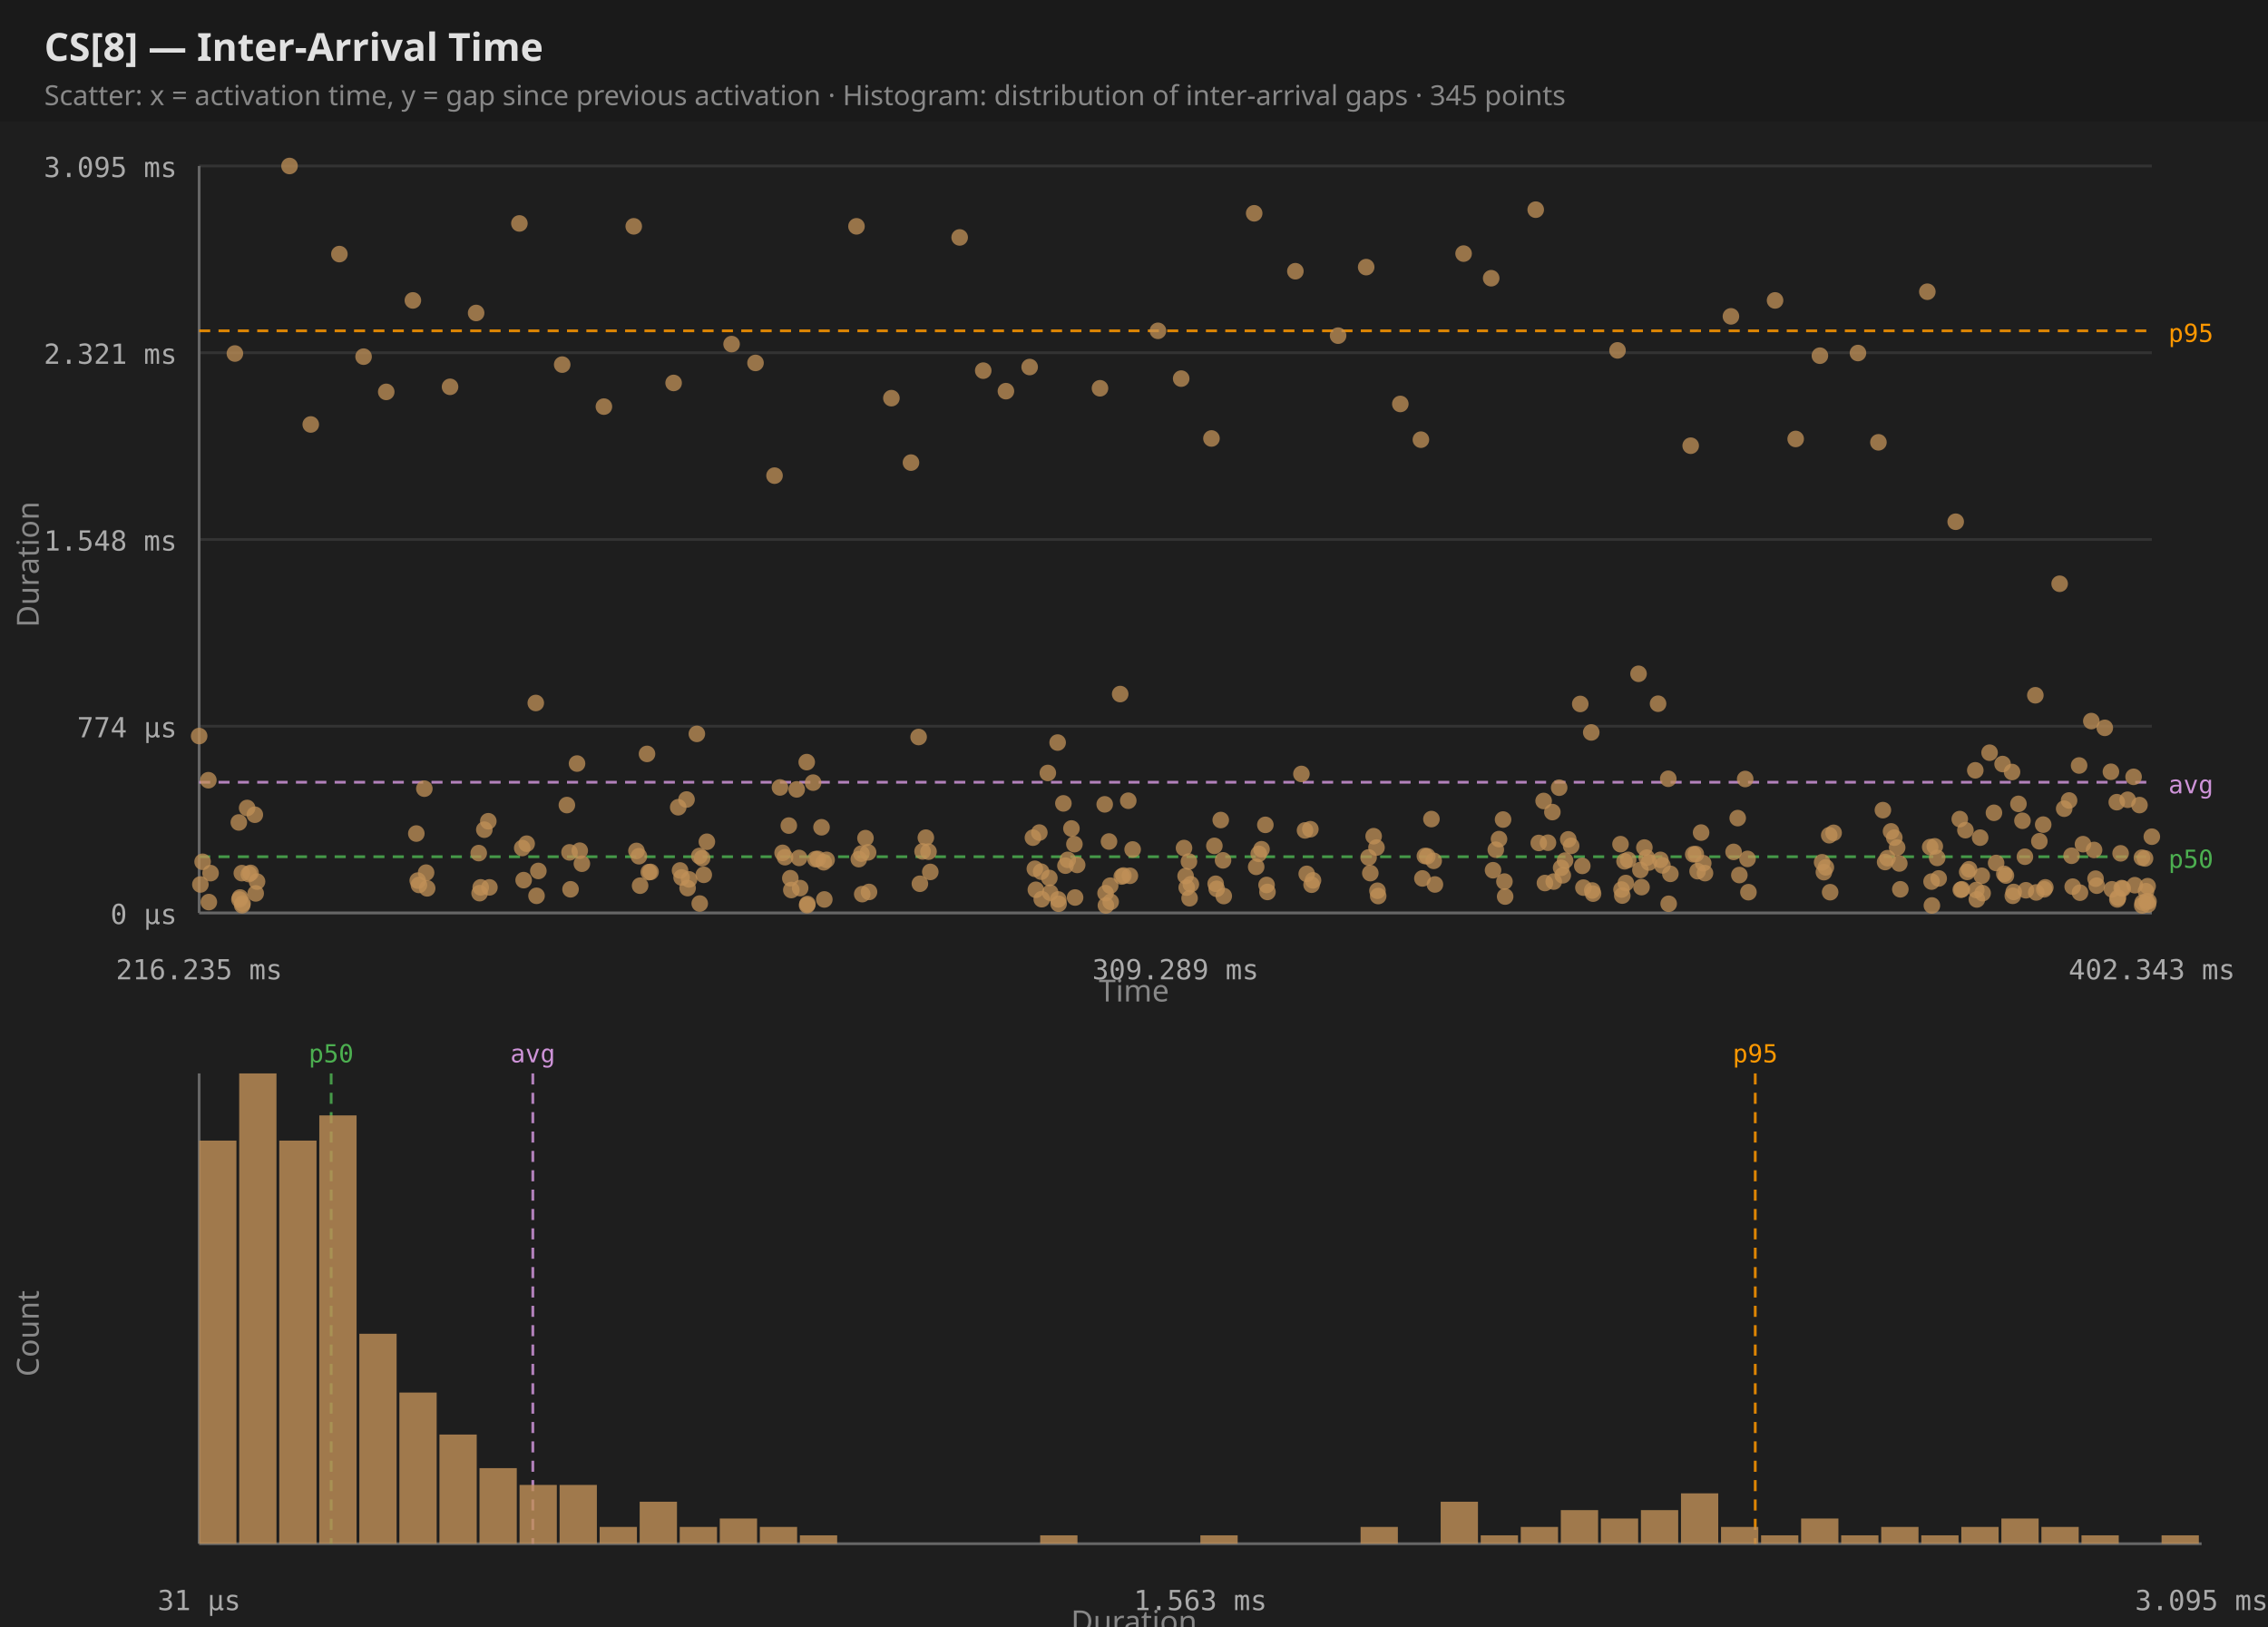
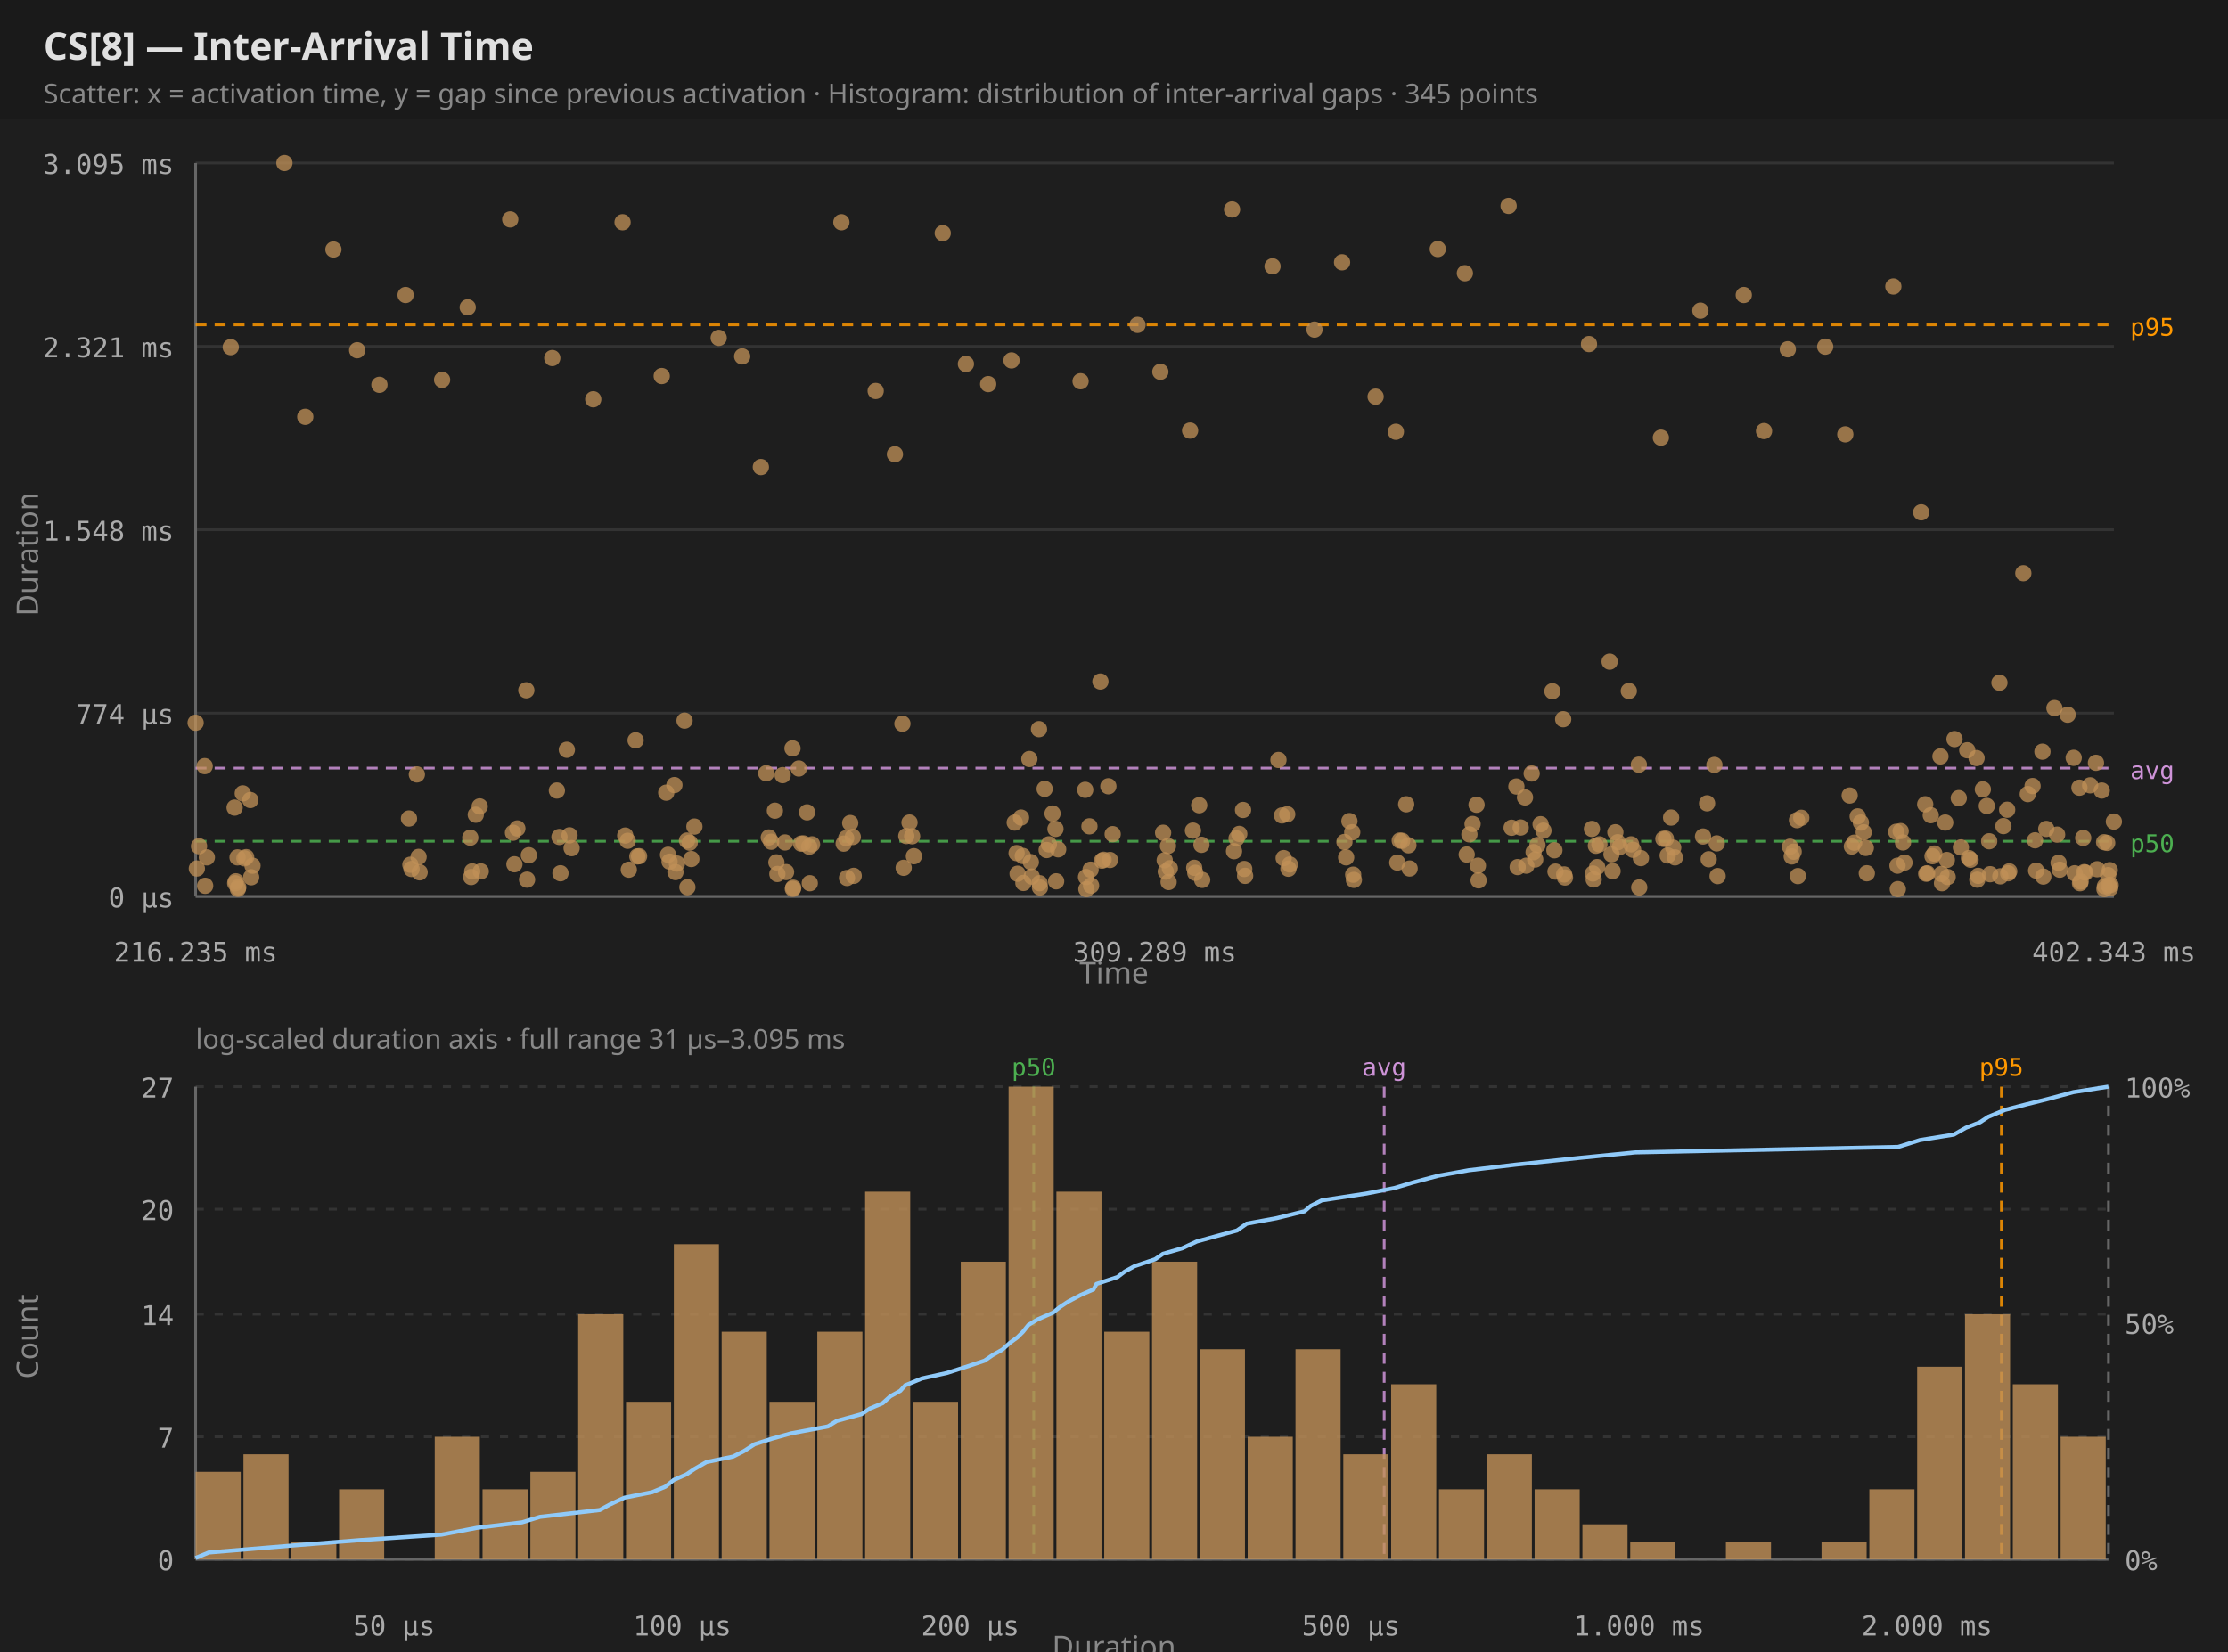
- <svg xmlns="http://www.w3.org/2000/svg" viewBox="0 0 820 588" width="820" height="588">
+ <svg xmlns="http://www.w3.org/2000/svg" viewBox="0 0 820 608" width="820" height="608">
  <rect width="100%" height="100%" fill="#1a1a1a" />
  <text x="16" y="22" fill="#e0e0e0" font-size="14" font-weight="600" font-family="sans-serif">CS[8] — Inter-Arrival Time</text>
  <text x="16" y="38" fill="#888" font-size="10" font-family="sans-serif">Scatter: x = activation time, y = gap since previous activation · Histogram: distribution of inter-arrival gaps · 345 points</text>
  <g transform="translate(0,44)">
    <rect width="100%" height="100%" fill="#1e1e1e" />
    <line x1="72" y1="16" x2="778" y2="16" stroke="#333" stroke-width="1" />
    <line x1="72" y1="83.5" x2="778" y2="83.5" stroke="#333" stroke-width="1" />
    <line x1="72" y1="151" x2="778" y2="151" stroke="#333" stroke-width="1" />
    <line x1="72" y1="218.5" x2="778" y2="218.5" stroke="#333" stroke-width="1" />
    <line x1="72" y1="286" x2="778" y2="286" stroke="#333" stroke-width="1" />
    <line x1="72" y1="16" x2="72" y2="286" stroke="#666" stroke-width="1" />
    <line x1="72" y1="286" x2="778" y2="286" stroke="#666" stroke-width="1" />
    <text x="64" y="20" text-anchor="end" fill="#aaa" font-size="10" font-family="monospace">3.095 ms</text>
    <text x="64" y="87.5" text-anchor="end" fill="#aaa" font-size="10" font-family="monospace">2.321 ms</text>
    <text x="64" y="155" text-anchor="end" fill="#aaa" font-size="10" font-family="monospace">1.548 ms</text>
    <text x="64" y="222.5" text-anchor="end" fill="#aaa" font-size="10" font-family="monospace">774 µs</text>
    <text x="64" y="290" text-anchor="end" fill="#aaa" font-size="10" font-family="monospace">0 µs</text>
    <text x="72" y="310" text-anchor="middle" fill="#aaa" font-size="10" font-family="monospace">216.235 ms</text>
    <text x="425" y="310" text-anchor="middle" fill="#aaa" font-size="10" font-family="monospace">309.289 ms</text>
    <text x="778" y="310" text-anchor="middle" fill="#aaa" font-size="10" font-family="monospace">402.343 ms</text>
    <text x="410" y="318" text-anchor="middle" fill="#888" font-size="11" font-family="sans-serif">Time</text>
    <text transform="rotate(-90 14 160)" x="14" y="160" text-anchor="middle" fill="#888" font-size="11" font-family="sans-serif">Duration</text>
    <line x1="72" y1="238.755" x2="778" y2="238.755" stroke="#CE93D8" stroke-width="1" stroke-dasharray="4 3" opacity="0.85" />
    <text x="784" y="242.755" fill="#CE93D8" font-size="9" font-family="monospace">avg</text>
    <line x1="72" y1="265.674" x2="778" y2="265.674" stroke="#4CAF50" stroke-width="1" stroke-dasharray="4 3" opacity="0.85" />
    <text x="784" y="269.674" fill="#4CAF50" font-size="9" font-family="monospace">p50</text>
    <line x1="72" y1="75.583" x2="778" y2="75.583" stroke="#FF9800" stroke-width="1" stroke-dasharray="4 3" opacity="0.85" />
    <text x="784" y="79.583" fill="#FF9800" font-size="9" font-family="monospace">p95</text>
    <circle cx="72" cy="222.055" r="3" fill="#C09057" opacity="0.75" />
    <circle cx="72.448" cy="275.706" r="3" fill="#C09057" opacity="0.75" />
    <circle cx="73.252" cy="267.506" r="3" fill="#C09057" opacity="0.75" />
    <circle cx="75.338" cy="238.019" r="3" fill="#C09057" opacity="0.75" />
    <circle cx="75.509" cy="282.074" r="3" fill="#C09057" opacity="0.75" />
    <circle cx="76.135" cy="271.606" r="3" fill="#C09057" opacity="0.75" />
    <circle cx="84.928" cy="83.784" r="3" fill="#C09057" opacity="0.75" />
    <circle cx="86.351" cy="253.286" r="3" fill="#C09057" opacity="0.75" />
    <circle cx="86.563" cy="281.115" r="3" fill="#C09057" opacity="0.75" />
    <circle cx="86.806" cy="280.417" r="3" fill="#C09057" opacity="0.75" />
    <circle cx="87.432" cy="271.606" r="3" fill="#C09057" opacity="0.75" />
    <circle cx="87.553" cy="283.208" r="3" fill="#C09057" opacity="0.75" />
    <circle cx="87.701" cy="282.598" r="3" fill="#C09057" opacity="0.75" />
    <circle cx="89.351" cy="248.052" r="3" fill="#C09057" opacity="0.75" />
    <circle cx="89.962" cy="271.955" r="3" fill="#C09057" opacity="0.75" />
    <circle cx="90.592" cy="271.519" r="3" fill="#C09057" opacity="0.75" />
    <circle cx="92.136" cy="250.494" r="3" fill="#C09057" opacity="0.75" />
    <circle cx="92.443" cy="278.934" r="3" fill="#C09057" opacity="0.75" />
    <circle cx="92.936" cy="274.659" r="3" fill="#C09057" opacity="0.75" />
    <circle cx="104.677" cy="16" r="3" fill="#C09057" opacity="0.75" />
    <circle cx="112.355" cy="109.431" r="3" fill="#C09057" opacity="0.75" />
    <circle cx="122.711" cy="47.842" r="3" fill="#C09057" opacity="0.75" />
    <circle cx="131.455" cy="84.918" r="3" fill="#C09057" opacity="0.75" />
    <circle cx="139.646" cy="97.654" r="3" fill="#C09057" opacity="0.75" />
    <circle cx="149.274" cy="64.591" r="3" fill="#C09057" opacity="0.75" />
    <circle cx="150.522" cy="257.299" r="3" fill="#C09057" opacity="0.75" />
    <circle cx="151.03" cy="274.31" r="3" fill="#C09057" opacity="0.75" />
    <circle cx="151.47" cy="275.88" r="3" fill="#C09057" opacity="0.75" />
    <circle cx="153.424" cy="241.073" r="3" fill="#C09057" opacity="0.75" />
    <circle cx="154.057" cy="271.431" r="3" fill="#C09057" opacity="0.75" />
    <circle cx="154.444" cy="277.102" r="3" fill="#C09057" opacity="0.75" />
    <circle cx="162.714" cy="95.822" r="3" fill="#C09057" opacity="0.75" />
    <circle cx="172.145" cy="69.128" r="3" fill="#C09057" opacity="0.75" />
    <circle cx="173.085" cy="264.365" r="3" fill="#C09057" opacity="0.75" />
    <circle cx="173.396" cy="278.847" r="3" fill="#C09057" opacity="0.75" />
    <circle cx="173.798" cy="276.753" r="3" fill="#C09057" opacity="0.75" />
    <circle cx="175.107" cy="255.903" r="3" fill="#C09057" opacity="0.75" />
    <circle cx="176.549" cy="252.85" r="3" fill="#C09057" opacity="0.75" />
    <circle cx="176.951" cy="276.753" r="3" fill="#C09057" opacity="0.75" />
    <circle cx="187.789" cy="36.763" r="3" fill="#C09057" opacity="0.75" />
    <circle cx="188.809" cy="262.533" r="3" fill="#C09057" opacity="0.75" />
    <circle cx="189.325" cy="274.136" r="3" fill="#C09057" opacity="0.75" />
    <circle cx="190.414" cy="260.963" r="3" fill="#C09057" opacity="0.75" />
    <circle cx="193.714" cy="210.103" r="3" fill="#C09057" opacity="0.75" />
    <circle cx="193.984" cy="279.806" r="3" fill="#C09057" opacity="0.75" />
    <circle cx="194.644" cy="270.821" r="3" fill="#C09057" opacity="0.75" />
    <circle cx="203.263" cy="87.796" r="3" fill="#C09057" opacity="0.75" />
    <circle cx="204.958" cy="247.005" r="3" fill="#C09057" opacity="0.75" />
    <circle cx="205.91" cy="264.103" r="3" fill="#C09057" opacity="0.75" />
    <circle cx="206.282" cy="277.451" r="3" fill="#C09057" opacity="0.75" />
    <circle cx="208.63" cy="232" r="3" fill="#C09057" opacity="0.75" />
    <circle cx="209.609" cy="263.493" r="3" fill="#C09057" opacity="0.75" />
    <circle cx="210.383" cy="268.204" r="3" fill="#C09057" opacity="0.75" />
    <circle cx="218.342" cy="102.976" r="3" fill="#C09057" opacity="0.75" />
    <circle cx="229.134" cy="37.809" r="3" fill="#C09057" opacity="0.75" />
    <circle cx="230.109" cy="263.58" r="3" fill="#C09057" opacity="0.75" />
    <circle cx="231.001" cy="265.499" r="3" fill="#C09057" opacity="0.75" />
    <circle cx="231.429" cy="276.142" r="3" fill="#C09057" opacity="0.75" />
    <circle cx="233.929" cy="228.511" r="3" fill="#C09057" opacity="0.75" />
    <circle cx="234.57" cy="271.257" r="3" fill="#C09057" opacity="0.75" />
    <circle cx="235.215" cy="271.17" r="3" fill="#C09057" opacity="0.75" />
    <circle cx="243.546" cy="94.426" r="3" fill="#C09057" opacity="0.75" />
    <circle cx="245.207" cy="247.79" r="3" fill="#C09057" opacity="0.75" />
    <circle cx="245.875" cy="270.646" r="3" fill="#C09057" opacity="0.75" />
    <circle cx="246.433" cy="273.176" r="3" fill="#C09057" opacity="0.75" />
    <circle cx="248.215" cy="244.998" r="3" fill="#C09057" opacity="0.75" />
    <circle cx="248.606" cy="277.015" r="3" fill="#C09057" opacity="0.75" />
    <circle cx="249.134" cy="273.874" r="3" fill="#C09057" opacity="0.75" />
    <circle cx="251.948" cy="221.27" r="3" fill="#C09057" opacity="0.75" />
    <circle cx="252.844" cy="265.412" r="3" fill="#C09057" opacity="0.75" />
    <circle cx="252.991" cy="282.598" r="3" fill="#C09057" opacity="0.75" />
    <circle cx="253.853" cy="266.197" r="3" fill="#C09057" opacity="0.75" />
    <circle cx="254.452" cy="272.216" r="3" fill="#C09057" opacity="0.75" />
    <circle cx="255.571" cy="260.265" r="3" fill="#C09057" opacity="0.75" />
    <circle cx="264.512" cy="80.381" r="3" fill="#C09057" opacity="0.75" />
    <circle cx="273.158" cy="87.186" r="3" fill="#C09057" opacity="0.75" />
    <circle cx="280.032" cy="127.926" r="3" fill="#C09057" opacity="0.75" />
    <circle cx="282.004" cy="240.637" r="3" fill="#C09057" opacity="0.75" />
    <circle cx="282.949" cy="264.278" r="3" fill="#C09057" opacity="0.75" />
    <circle cx="283.825" cy="265.848" r="3" fill="#C09057" opacity="0.75" />
    <circle cx="285.198" cy="254.42" r="3" fill="#C09057" opacity="0.75" />
    <circle cx="285.745" cy="273.438" r="3" fill="#C09057" opacity="0.75" />
    <circle cx="286.105" cy="277.712" r="3" fill="#C09057" opacity="0.75" />
    <circle cx="288.047" cy="241.334" r="3" fill="#C09057" opacity="0.75" />
    <circle cx="288.912" cy="266.11" r="3" fill="#C09057" opacity="0.75" />
    <circle cx="289.303" cy="277.015" r="3" fill="#C09057" opacity="0.75" />
    <circle cx="291.674" cy="231.477" r="3" fill="#C09057" opacity="0.75" />
    <circle cx="291.795" cy="283.208" r="3" fill="#C09057" opacity="0.75" />
    <circle cx="291.936" cy="282.772" r="3" fill="#C09057" opacity="0.75" />
    <circle cx="293.984" cy="238.892" r="3" fill="#C09057" opacity="0.75" />
    <circle cx="294.83" cy="266.546" r="3" fill="#C09057" opacity="0.75" />
    <circle cx="295.68" cy="266.459" r="3" fill="#C09057" opacity="0.75" />
    <circle cx="297.026" cy="255.031" r="3" fill="#C09057" opacity="0.75" />
    <circle cx="297.823" cy="267.68" r="3" fill="#C09057" opacity="0.75" />
    <circle cx="298.035" cy="281.115" r="3" fill="#C09057" opacity="0.75" />
    <circle cx="298.87" cy="266.808" r="3" fill="#C09057" opacity="0.75" />
    <circle cx="309.663" cy="37.809" r="3" fill="#C09057" opacity="0.75" />
    <circle cx="310.508" cy="266.546" r="3" fill="#C09057" opacity="0.75" />
    <circle cx="311.442" cy="264.54" r="3" fill="#C09057" opacity="0.75" />
    <circle cx="311.738" cy="279.195" r="3" fill="#C09057" opacity="0.75" />
    <circle cx="312.914" cy="258.956" r="3" fill="#C09057" opacity="0.75" />
    <circle cx="313.866" cy="264.103" r="3" fill="#C09057" opacity="0.75" />
    <circle cx="314.196" cy="278.41" r="3" fill="#C09057" opacity="0.75" />
    <circle cx="322.287" cy="99.922" r="3" fill="#C09057" opacity="0.75" />
    <circle cx="329.366" cy="123.215" r="3" fill="#C09057" opacity="0.75" />
    <circle cx="332.131" cy="222.404" r="3" fill="#C09057" opacity="0.75" />
    <circle cx="332.59" cy="275.444" r="3" fill="#C09057" opacity="0.75" />
    <circle cx="333.558" cy="263.754" r="3" fill="#C09057" opacity="0.75" />
    <circle cx="334.741" cy="258.782" r="3" fill="#C09057" opacity="0.75" />
    <circle cx="335.705" cy="263.842" r="3" fill="#C09057" opacity="0.75" />
    <circle cx="336.35" cy="271.17" r="3" fill="#C09057" opacity="0.75" />
    <circle cx="346.968" cy="41.822" r="3" fill="#C09057" opacity="0.75" />
    <circle cx="355.492" cy="89.977" r="3" fill="#C09057" opacity="0.75" />
    <circle cx="363.693" cy="97.393" r="3" fill="#C09057" opacity="0.75" />
    <circle cx="372.274" cy="88.669" r="3" fill="#C09057" opacity="0.75" />
    <circle cx="373.458" cy="258.782" r="3" fill="#C09057" opacity="0.75" />
    <circle cx="374.152" cy="270.036" r="3" fill="#C09057" opacity="0.75" />
    <circle cx="374.516" cy="277.625" r="3" fill="#C09057" opacity="0.75" />
    <circle cx="375.779" cy="256.95" r="3" fill="#C09057" opacity="0.75" />
    <circle cx="376.428" cy="271.082" r="3" fill="#C09057" opacity="0.75" />
    <circle cx="376.644" cy="281.027" r="3" fill="#C09057" opacity="0.75" />
    <circle cx="378.845" cy="235.402" r="3" fill="#C09057" opacity="0.75" />
    <circle cx="379.395" cy="273.351" r="3" fill="#C09057" opacity="0.75" />
    <circle cx="379.713" cy="278.672" r="3" fill="#C09057" opacity="0.75" />
    <circle cx="382.391" cy="224.41" r="3" fill="#C09057" opacity="0.75" />
    <circle cx="382.604" cy="281.115" r="3" fill="#C09057" opacity="0.75" />
    <circle cx="382.748" cy="282.685" r="3" fill="#C09057" opacity="0.75" />
    <circle cx="384.47" cy="246.394" r="3" fill="#C09057" opacity="0.75" />
    <circle cx="385.214" cy="268.901" r="3" fill="#C09057" opacity="0.75" />
    <circle cx="386.048" cy="266.808" r="3" fill="#C09057" opacity="0.75" />
    <circle cx="387.376" cy="255.467" r="3" fill="#C09057" opacity="0.75" />
    <circle cx="388.457" cy="261.137" r="3" fill="#C09057" opacity="0.75" />
    <circle cx="388.7" cy="280.417" r="3" fill="#C09057" opacity="0.75" />
    <circle cx="389.455" cy="268.64" r="3" fill="#C09057" opacity="0.75" />
    <circle cx="397.702" cy="96.346" r="3" fill="#C09057" opacity="0.75" />
    <circle cx="399.409" cy="246.743" r="3" fill="#C09057" opacity="0.75" />
    <circle cx="399.72" cy="278.847" r="3" fill="#C09057" opacity="0.75" />
    <circle cx="399.838" cy="283.296" r="3" fill="#C09057" opacity="0.75" />
    <circle cx="400.961" cy="260.178" r="3" fill="#C09057" opacity="0.75" />
    <circle cx="401.389" cy="276.142" r="3" fill="#C09057" opacity="0.75" />
    <circle cx="401.564" cy="281.987" r="3" fill="#C09057" opacity="0.75" />
    <circle cx="405.004" cy="206.876" r="3" fill="#C09057" opacity="0.75" />
    <circle cx="405.577" cy="272.827" r="3" fill="#C09057" opacity="0.75" />
    <circle cx="406.165" cy="272.478" r="3" fill="#C09057" opacity="0.75" />
    <circle cx="407.929" cy="245.435" r="3" fill="#C09057" opacity="0.75" />
    <circle cx="408.513" cy="272.565" r="3" fill="#C09057" opacity="0.75" />
    <circle cx="409.511" cy="263.057" r="3" fill="#C09057" opacity="0.75" />
    <circle cx="418.661" cy="75.583" r="3" fill="#C09057" opacity="0.75" />
    <circle cx="427.06" cy="92.856" r="3" fill="#C09057" opacity="0.75" />
    <circle cx="428.08" cy="262.533" r="3" fill="#C09057" opacity="0.75" />
    <circle cx="428.661" cy="272.653" r="3" fill="#C09057" opacity="0.75" />
    <circle cx="429.059" cy="276.84" r="3" fill="#C09057" opacity="0.75" />
    <circle cx="429.867" cy="267.418" r="3" fill="#C09057" opacity="0.75" />
    <circle cx="430.098" cy="280.679" r="3" fill="#C09057" opacity="0.75" />
    <circle cx="430.55" cy="275.619" r="3" fill="#C09057" opacity="0.75" />
    <circle cx="438.008" cy="114.491" r="3" fill="#C09057" opacity="0.75" />
    <circle cx="439.062" cy="261.748" r="3" fill="#C09057" opacity="0.75" />
    <circle cx="439.522" cy="275.444" r="3" fill="#C09057" opacity="0.75" />
    <circle cx="439.901" cy="277.276" r="3" fill="#C09057" opacity="0.75" />
    <circle cx="441.361" cy="252.414" r="3" fill="#C09057" opacity="0.75" />
    <circle cx="442.188" cy="266.982" r="3" fill="#C09057" opacity="0.75" />
    <circle cx="442.454" cy="279.893" r="3" fill="#C09057" opacity="0.75" />
    <circle cx="453.451" cy="33.099" r="3" fill="#C09057" opacity="0.75" />
    <circle cx="454.176" cy="269.338" r="3" fill="#C09057" opacity="0.75" />
    <circle cx="455.105" cy="264.627" r="3" fill="#C09057" opacity="0.75" />
    <circle cx="456.107" cy="262.969" r="3" fill="#C09057" opacity="0.75" />
    <circle cx="457.491" cy="254.158" r="3" fill="#C09057" opacity="0.75" />
    <circle cx="457.931" cy="275.88" r="3" fill="#C09057" opacity="0.75" />
    <circle cx="458.261" cy="278.41" r="3" fill="#C09057" opacity="0.75" />
    <circle cx="468.348" cy="54.036" r="3" fill="#C09057" opacity="0.75" />
    <circle cx="470.533" cy="235.751" r="3" fill="#C09057" opacity="0.75" />
    <circle cx="471.831" cy="256.165" r="3" fill="#C09057" opacity="0.75" />
    <circle cx="472.445" cy="271.868" r="3" fill="#C09057" opacity="0.75" />
    <circle cx="473.762" cy="255.729" r="3" fill="#C09057" opacity="0.75" />
    <circle cx="474.205" cy="275.793" r="3" fill="#C09057" opacity="0.75" />
    <circle cx="474.718" cy="274.223" r="3" fill="#C09057" opacity="0.75" />
    <circle cx="483.792" cy="77.328" r="3" fill="#C09057" opacity="0.75" />
    <circle cx="493.943" cy="52.553" r="3" fill="#C09057" opacity="0.75" />
    <circle cx="494.816" cy="265.935" r="3" fill="#C09057" opacity="0.75" />
    <circle cx="495.441" cy="271.606" r="3" fill="#C09057" opacity="0.75" />
    <circle cx="496.648" cy="258.258" r="3" fill="#C09057" opacity="0.75" />
    <circle cx="497.676" cy="262.359" r="3" fill="#C09057" opacity="0.75" />
    <circle cx="498.025" cy="277.974" r="3" fill="#C09057" opacity="0.75" />
    <circle cx="498.29" cy="279.893" r="3" fill="#C09057" opacity="0.75" />
    <circle cx="506.291" cy="102.016" r="3" fill="#C09057" opacity="0.75" />
    <circle cx="513.73" cy="114.927" r="3" fill="#C09057" opacity="0.75" />
    <circle cx="514.272" cy="273.525" r="3" fill="#C09057" opacity="0.75" />
    <circle cx="515.168" cy="265.412" r="3" fill="#C09057" opacity="0.75" />
    <circle cx="516.059" cy="265.499" r="3" fill="#C09057" opacity="0.75" />
    <circle cx="517.535" cy="252.065" r="3" fill="#C09057" opacity="0.75" />
    <circle cx="518.354" cy="267.157" r="3" fill="#C09057" opacity="0.75" />
    <circle cx="518.802" cy="275.706" r="3" fill="#C09057" opacity="0.75" />
    <circle cx="529.166" cy="47.667" r="3" fill="#C09057" opacity="0.75" />
    <circle cx="539.143" cy="56.565" r="3" fill="#C09057" opacity="0.75" />
    <circle cx="539.814" cy="270.559" r="3" fill="#C09057" opacity="0.75" />
    <circle cx="540.808" cy="263.144" r="3" fill="#C09057" opacity="0.75" />
    <circle cx="541.969" cy="259.305" r="3" fill="#C09057" opacity="0.75" />
    <circle cx="543.437" cy="252.239" r="3" fill="#C09057" opacity="0.75" />
    <circle cx="543.93" cy="274.659" r="3" fill="#C09057" opacity="0.75" />
    <circle cx="544.188" cy="280.068" r="3" fill="#C09057" opacity="0.75" />
    <circle cx="555.242" cy="31.79" r="3" fill="#C09057" opacity="0.75" />
    <circle cx="556.342" cy="260.701" r="3" fill="#C09057" opacity="0.75" />
    <circle cx="558.102" cy="245.522" r="3" fill="#C09057" opacity="0.75" />
    <circle cx="558.573" cy="275.183" r="3" fill="#C09057" opacity="0.75" />
    <circle cx="559.677" cy="260.614" r="3" fill="#C09057" opacity="0.75" />
    <circle cx="561.262" cy="249.535" r="3" fill="#C09057" opacity="0.75" />
    <circle cx="561.756" cy="274.659" r="3" fill="#C09057" opacity="0.75" />
    <circle cx="563.724" cy="240.724" r="3" fill="#C09057" opacity="0.75" />
    <circle cx="564.434" cy="269.687" r="3" fill="#C09057" opacity="0.75" />
    <circle cx="565.026" cy="272.391" r="3" fill="#C09057" opacity="0.75" />
    <circle cx="565.849" cy="267.069" r="3" fill="#C09057" opacity="0.75" />
    <circle cx="567.006" cy="259.393" r="3" fill="#C09057" opacity="0.75" />
    <circle cx="568.06" cy="261.748" r="3" fill="#C09057" opacity="0.75" />
    <circle cx="571.345" cy="210.452" r="3" fill="#C09057" opacity="0.75" />
    <circle cx="572.085" cy="268.989" r="3" fill="#C09057" opacity="0.75" />
    <circle cx="572.484" cy="276.84" r="3" fill="#C09057" opacity="0.75" />
    <circle cx="575.321" cy="220.746" r="3" fill="#C09057" opacity="0.75" />
    <circle cx="575.674" cy="277.887" r="3" fill="#C09057" opacity="0.75" />
    <circle cx="575.977" cy="279.021" r="3" fill="#C09057" opacity="0.75" />
    <circle cx="584.82" cy="82.649" r="3" fill="#C09057" opacity="0.75" />
    <circle cx="585.901" cy="261.137" r="3" fill="#C09057" opacity="0.75" />
    <circle cx="586.269" cy="277.538" r="3" fill="#C09057" opacity="0.75" />
    <circle cx="586.542" cy="279.719" r="3" fill="#C09057" opacity="0.75" />
    <circle cx="587.354" cy="267.331" r="3" fill="#C09057" opacity="0.75" />
    <circle cx="587.824" cy="275.183" r="3" fill="#C09057" opacity="0.75" />
    <circle cx="588.659" cy="266.808" r="3" fill="#C09057" opacity="0.75" />
    <circle cx="592.418" cy="199.548" r="3" fill="#C09057" opacity="0.75" />
    <circle cx="593.094" cy="270.472" r="3" fill="#C09057" opacity="0.75" />
    <circle cx="593.5" cy="276.666" r="3" fill="#C09057" opacity="0.75" />
    <circle cx="594.528" cy="262.359" r="3" fill="#C09057" opacity="0.75" />
    <circle cx="595.396" cy="266.023" r="3" fill="#C09057" opacity="0.75" />
    <circle cx="596.189" cy="267.767" r="3" fill="#C09057" opacity="0.75" />
    <circle cx="599.478" cy="210.365" r="3" fill="#C09057" opacity="0.75" />
    <circle cx="600.313" cy="266.808" r="3" fill="#C09057" opacity="0.75" />
    <circle cx="601.06" cy="268.814" r="3" fill="#C09057" opacity="0.75" />
    <circle cx="603.169" cy="237.496" r="3" fill="#C09057" opacity="0.75" />
    <circle cx="603.313" cy="282.685" r="3" fill="#C09057" opacity="0.75" />
    <circle cx="603.928" cy="271.868" r="3" fill="#C09057" opacity="0.75" />
    <circle cx="611.272" cy="117.108" r="3" fill="#C09057" opacity="0.75" />
    <circle cx="612.194" cy="264.801" r="3" fill="#C09057" opacity="0.75" />
    <circle cx="613.119" cy="264.714" r="3" fill="#C09057" opacity="0.75" />
    <circle cx="613.776" cy="270.908" r="3" fill="#C09057" opacity="0.75" />
    <circle cx="615.039" cy="256.95" r="3" fill="#C09057" opacity="0.75" />
    <circle cx="615.82" cy="268.029" r="3" fill="#C09057" opacity="0.75" />
    <circle cx="616.446" cy="271.606" r="3" fill="#C09057" opacity="0.75" />
    <circle cx="625.824" cy="70.349" r="3" fill="#C09057" opacity="0.75" />
    <circle cx="626.784" cy="263.929" r="3" fill="#C09057" opacity="0.75" />
    <circle cx="628.274" cy="251.716" r="3" fill="#C09057" opacity="0.75" />
    <circle cx="628.87" cy="272.304" r="3" fill="#C09057" opacity="0.75" />
    <circle cx="630.975" cy="237.583" r="3" fill="#C09057" opacity="0.75" />
    <circle cx="631.825" cy="266.459" r="3" fill="#C09057" opacity="0.75" />
    <circle cx="632.151" cy="278.498" r="3" fill="#C09057" opacity="0.75" />
    <circle cx="641.779" cy="64.591" r="3" fill="#C09057" opacity="0.75" />
    <circle cx="649.23" cy="114.666" r="3" fill="#C09057" opacity="0.75" />
    <circle cx="657.989" cy="84.569" r="3" fill="#C09057" opacity="0.75" />
    <circle cx="658.786" cy="267.68" r="3" fill="#C09057" opacity="0.75" />
    <circle cx="659.427" cy="271.257" r="3" fill="#C09057" opacity="0.75" />
    <circle cx="660.144" cy="269.512" r="3" fill="#C09057" opacity="0.75" />
    <circle cx="661.365" cy="257.91" r="3" fill="#C09057" opacity="0.75" />
    <circle cx="661.691" cy="278.498" r="3" fill="#C09057" opacity="0.75" />
    <circle cx="662.951" cy="257.037" r="3" fill="#C09057" opacity="0.75" />
    <circle cx="671.752" cy="83.609" r="3" fill="#C09057" opacity="0.75" />
    <circle cx="679.149" cy="115.887" r="3" fill="#C09057" opacity="0.75" />
    <circle cx="680.765" cy="248.837" r="3" fill="#C09057" opacity="0.75" />
    <circle cx="681.566" cy="267.593" r="3" fill="#C09057" opacity="0.75" />
    <circle cx="682.427" cy="266.197" r="3" fill="#C09057" opacity="0.75" />
    <circle cx="683.709" cy="256.514" r="3" fill="#C09057" opacity="0.75" />
    <circle cx="684.892" cy="258.782" r="3" fill="#C09057" opacity="0.75" />
    <circle cx="685.92" cy="262.359" r="3" fill="#C09057" opacity="0.75" />
    <circle cx="686.698" cy="268.116" r="3" fill="#C09057" opacity="0.75" />
    <circle cx="687.07" cy="277.451" r="3" fill="#C09057" opacity="0.75" />
    <circle cx="696.834" cy="61.451" r="3" fill="#C09057" opacity="0.75" />
    <circle cx="697.87" cy="262.184" r="3" fill="#C09057" opacity="0.75" />
    <circle cx="698.363" cy="274.659" r="3" fill="#C09057" opacity="0.75" />
    <circle cx="698.481" cy="283.296" r="3" fill="#C09057" opacity="0.75" />
    <circle cx="699.528" cy="261.922" r="3" fill="#C09057" opacity="0.75" />
    <circle cx="700.393" cy="266.11" r="3" fill="#C09057" opacity="0.75" />
    <circle cx="700.935" cy="273.525" r="3" fill="#C09057" opacity="0.75" />
    <circle cx="707.084" cy="144.588" r="3" fill="#C09057" opacity="0.75" />
    <circle cx="708.56" cy="252.065" r="3" fill="#C09057" opacity="0.75" />
    <circle cx="708.924" cy="277.625" r="3" fill="#C09057" opacity="0.75" />
    <circle cx="709.296" cy="277.451" r="3" fill="#C09057" opacity="0.75" />
    <circle cx="710.597" cy="256.078" r="3" fill="#C09057" opacity="0.75" />
    <circle cx="711.242" cy="271.17" r="3" fill="#C09057" opacity="0.75" />
    <circle cx="711.929" cy="270.21" r="3" fill="#C09057" opacity="0.75" />
    <circle cx="714.171" cy="234.443" r="3" fill="#C09057" opacity="0.75" />
    <circle cx="714.531" cy="277.712" r="3" fill="#C09057" opacity="0.75" />
    <circle cx="714.743" cy="281.115" r="3" fill="#C09057" opacity="0.75" />
    <circle cx="715.927" cy="258.782" r="3" fill="#C09057" opacity="0.75" />
    <circle cx="716.511" cy="272.565" r="3" fill="#C09057" opacity="0.75" />
    <circle cx="716.822" cy="278.847" r="3" fill="#C09057" opacity="0.75" />
    <circle cx="719.341" cy="228.074" r="3" fill="#C09057" opacity="0.75" />
    <circle cx="720.915" cy="249.796" r="3" fill="#C09057" opacity="0.75" />
    <circle cx="721.701" cy="267.942" r="3" fill="#C09057" opacity="0.75" />
    <circle cx="724.041" cy="232.174" r="3" fill="#C09057" opacity="0.75" />
    <circle cx="724.656" cy="271.868" r="3" fill="#C09057" opacity="0.75" />
    <circle cx="725.244" cy="272.478" r="3" fill="#C09057" opacity="0.75" />
    <circle cx="727.459" cy="235.053" r="3" fill="#C09057" opacity="0.75" />
    <circle cx="727.729" cy="279.806" r="3" fill="#C09057" opacity="0.75" />
    <circle cx="728.059" cy="278.41" r="3" fill="#C09057" opacity="0.75" />
    <circle cx="729.773" cy="246.569" r="3" fill="#C09057" opacity="0.75" />
    <circle cx="731.222" cy="252.675" r="3" fill="#C09057" opacity="0.75" />
    <circle cx="732.106" cy="265.674" r="3" fill="#C09057" opacity="0.75" />
    <circle cx="732.463" cy="277.8" r="3" fill="#C09057" opacity="0.75" />
    <circle cx="735.885" cy="207.312" r="3" fill="#C09057" opacity="0.75" />
    <circle cx="736.207" cy="278.585" r="3" fill="#C09057" opacity="0.75" />
    <circle cx="737.334" cy="260.09" r="3" fill="#C09057" opacity="0.75" />
    <circle cx="738.722" cy="254.071" r="3" fill="#C09057" opacity="0.75" />
    <circle cx="739.094" cy="277.451" r="3" fill="#C09057" opacity="0.75" />
    <circle cx="739.496" cy="276.753" r="3" fill="#C09057" opacity="0.75" />
    <circle cx="744.67" cy="167.008" r="3" fill="#C09057" opacity="0.75" />
    <circle cx="746.309" cy="248.313" r="3" fill="#C09057" opacity="0.75" />
    <circle cx="748.077" cy="245.347" r="3" fill="#C09057" opacity="0.75" />
    <circle cx="748.976" cy="265.325" r="3" fill="#C09057" opacity="0.75" />
    <circle cx="749.389" cy="276.491" r="3" fill="#C09057" opacity="0.75" />
    <circle cx="751.707" cy="232.698" r="3" fill="#C09057" opacity="0.75" />
    <circle cx="752.026" cy="278.672" r="3" fill="#C09057" opacity="0.75" />
    <circle cx="753.107" cy="261.137" r="3" fill="#C09057" opacity="0.75" />
    <circle cx="756.123" cy="216.646" r="3" fill="#C09057" opacity="0.75" />
    <circle cx="757.113" cy="263.231" r="3" fill="#C09057" opacity="0.75" />
    <circle cx="757.652" cy="273.612" r="3" fill="#C09057" opacity="0.75" />
    <circle cx="758.08" cy="276.142" r="3" fill="#C09057" opacity="0.75" />
    <circle cx="760.99" cy="219.089" r="3" fill="#C09057" opacity="0.75" />
    <circle cx="763.209" cy="234.966" r="3" fill="#C09057" opacity="0.75" />
    <circle cx="763.581" cy="277.451" r="3" fill="#C09057" opacity="0.75" />
    <circle cx="765.322" cy="245.958" r="3" fill="#C09057" opacity="0.75" />
    <circle cx="765.535" cy="281.115" r="3" fill="#C09057" opacity="0.75" />
    <circle cx="765.774" cy="280.504" r="3" fill="#C09057" opacity="0.75" />
    <circle cx="766.711" cy="264.452" r="3" fill="#C09057" opacity="0.75" />
    <circle cx="767.101" cy="277.015" r="3" fill="#C09057" opacity="0.75" />
    <circle cx="767.484" cy="277.189" r="3" fill="#C09057" opacity="0.75" />
    <circle cx="769.264" cy="245.086" r="3" fill="#C09057" opacity="0.75" />
    <circle cx="771.403" cy="236.798" r="3" fill="#C09057" opacity="0.75" />
    <circle cx="771.839" cy="275.968" r="3" fill="#C09057" opacity="0.75" />
    <circle cx="773.535" cy="247.005" r="3" fill="#C09057" opacity="0.75" />
    <circle cx="774.404" cy="266.023" r="3" fill="#C09057" opacity="0.75" />
    <circle cx="774.521" cy="283.296" r="3" fill="#C09057" opacity="0.75" />
    <circle cx="774.684" cy="282.249" r="3" fill="#C09057" opacity="0.75" />
    <circle cx="775.542" cy="266.284" r="3" fill="#C09057" opacity="0.75" />
    <circle cx="775.883" cy="278.149" r="3" fill="#C09057" opacity="0.75" />
    <circle cx="776.065" cy="281.813" r="3" fill="#C09057" opacity="0.75" />
    <circle cx="776.486" cy="276.317" r="3" fill="#C09057" opacity="0.75" />
    <circle cx="776.619" cy="282.947" r="3" fill="#C09057" opacity="0.75" />
    <circle cx="776.801" cy="281.813" r="3" fill="#C09057" opacity="0.75" />
    <circle cx="778" cy="258.433" r="3" fill="#C09057" opacity="0.75" />
  </g>
  <g transform="translate(0,372)">
    <rect width="100%" height="100%" fill="#1e1e1e" />
-     <line x1="72" y1="16" x2="72" y2="186" stroke="#666" stroke-width="1" />
-     <line x1="72" y1="186" x2="796" y2="186" stroke="#666" stroke-width="1" />
-     <text x="72" y="210" text-anchor="middle" fill="#aaa" font-size="10" font-family="monospace">31 µs</text>
-     <text x="434" y="210" text-anchor="middle" fill="#aaa" font-size="10" font-family="monospace">1.563 ms</text>
-     <text x="796" y="210" text-anchor="middle" fill="#aaa" font-size="10" font-family="monospace">3.095 ms</text>
-     <text x="410" y="218" text-anchor="middle" fill="#888" font-size="11" font-family="sans-serif">Duration</text>
-     <text transform="rotate(-90 14 110)" x="14" y="110" text-anchor="middle" fill="#888" font-size="11" font-family="sans-serif">Count</text>
-     <line x1="192.643" y1="16" x2="192.643" y2="186" stroke="#CE93D8" stroke-width="1" stroke-dasharray="4 3" opacity="0.85" />
-     <text x="192.643" y="12" text-anchor="middle" fill="#CE93D8" font-size="9" font-family="monospace">avg</text>
-     <line x1="119.731" y1="16" x2="119.731" y2="186" stroke="#4CAF50" stroke-width="1" stroke-dasharray="4 3" opacity="0.85" />
-     <text x="119.731" y="12" text-anchor="middle" fill="#4CAF50" font-size="9" font-family="monospace">p50</text>
-     <line x1="634.612" y1="16" x2="634.612" y2="186" stroke="#FF9800" stroke-width="1" stroke-dasharray="4 3" opacity="0.85" />
-     <text x="634.612" y="12" text-anchor="middle" fill="#FF9800" font-size="9" font-family="monospace">p95</text>
-     <rect x="72" y="40.286" width="13.48" height="145.714" fill="#C09057" opacity="0.8" />
-     <rect x="86.48" y="16" width="13.48" height="170" fill="#C09057" opacity="0.8" />
-     <rect x="100.96" y="40.286" width="13.48" height="145.714" fill="#C09057" opacity="0.8" />
-     <rect x="115.44" y="31.179" width="13.48" height="154.821" fill="#C09057" opacity="0.8" />
-     <rect x="129.92" y="110.107" width="13.48" height="75.893" fill="#C09057" opacity="0.8" />
-     <rect x="144.4" y="131.357" width="13.48" height="54.643" fill="#C09057" opacity="0.8" />
-     <rect x="158.88" y="146.536" width="13.48" height="39.464" fill="#C09057" opacity="0.8" />
-     <rect x="173.36" y="158.679" width="13.48" height="27.321" fill="#C09057" opacity="0.8" />
-     <rect x="187.84" y="164.75" width="13.48" height="21.25" fill="#C09057" opacity="0.8" />
-     <rect x="202.32" y="164.75" width="13.48" height="21.25" fill="#C09057" opacity="0.8" />
-     <rect x="216.8" y="179.929" width="13.48" height="6.071" fill="#C09057" opacity="0.8" />
-     <rect x="231.28" y="170.821" width="13.48" height="15.179" fill="#C09057" opacity="0.8" />
-     <rect x="245.76" y="179.929" width="13.48" height="6.071" fill="#C09057" opacity="0.8" />
-     <rect x="260.24" y="176.893" width="13.48" height="9.107" fill="#C09057" opacity="0.8" />
-     <rect x="274.72" y="179.929" width="13.48" height="6.071" fill="#C09057" opacity="0.8" />
-     <rect x="289.2" y="182.964" width="13.48" height="3.036" fill="#C09057" opacity="0.8" />
-     <rect x="376.08" y="182.964" width="13.48" height="3.036" fill="#C09057" opacity="0.8" />
-     <rect x="434" y="182.964" width="13.48" height="3.036" fill="#C09057" opacity="0.8" />
-     <rect x="491.92" y="179.929" width="13.48" height="6.071" fill="#C09057" opacity="0.8" />
-     <rect x="520.88" y="170.821" width="13.48" height="15.179" fill="#C09057" opacity="0.8" />
-     <rect x="535.36" y="182.964" width="13.48" height="3.036" fill="#C09057" opacity="0.8" />
-     <rect x="549.84" y="179.929" width="13.48" height="6.071" fill="#C09057" opacity="0.8" />
-     <rect x="564.32" y="173.857" width="13.48" height="12.143" fill="#C09057" opacity="0.8" />
-     <rect x="578.8" y="176.893" width="13.48" height="9.107" fill="#C09057" opacity="0.8" />
-     <rect x="593.28" y="173.857" width="13.48" height="12.143" fill="#C09057" opacity="0.8" />
-     <rect x="607.76" y="167.786" width="13.48" height="18.214" fill="#C09057" opacity="0.8" />
-     <rect x="622.24" y="179.929" width="13.48" height="6.071" fill="#C09057" opacity="0.8" />
-     <rect x="636.72" y="182.964" width="13.48" height="3.036" fill="#C09057" opacity="0.8" />
-     <rect x="651.2" y="176.893" width="13.48" height="9.107" fill="#C09057" opacity="0.8" />
-     <rect x="665.68" y="182.964" width="13.48" height="3.036" fill="#C09057" opacity="0.8" />
-     <rect x="680.16" y="179.929" width="13.48" height="6.071" fill="#C09057" opacity="0.8" />
-     <rect x="694.64" y="182.964" width="13.48" height="3.036" fill="#C09057" opacity="0.8" />
-     <rect x="709.12" y="179.929" width="13.48" height="6.071" fill="#C09057" opacity="0.8" />
-     <rect x="723.6" y="176.893" width="13.48" height="9.107" fill="#C09057" opacity="0.8" />
-     <rect x="738.08" y="179.929" width="13.48" height="6.071" fill="#C09057" opacity="0.8" />
-     <rect x="752.56" y="182.964" width="13.48" height="3.036" fill="#C09057" opacity="0.8" />
-     <rect x="781.52" y="182.964" width="13.48" height="3.036" fill="#C09057" opacity="0.8" />
+     <line x1="72" y1="28" x2="776" y2="28" stroke="#333" stroke-width="1" stroke-dasharray="3 4" />
+     <text x="64" y="32" text-anchor="end" fill="#aaa" font-size="10" font-family="monospace">27</text>
+     <line x1="72" y1="73.111" x2="776" y2="73.111" stroke="#333" stroke-width="1" stroke-dasharray="3 4" />
+     <text x="64" y="77.111" text-anchor="end" fill="#aaa" font-size="10" font-family="monospace">20</text>
+     <line x1="72" y1="111.778" x2="776" y2="111.778" stroke="#333" stroke-width="1" stroke-dasharray="3 4" />
+     <text x="64" y="115.778" text-anchor="end" fill="#aaa" font-size="10" font-family="monospace">14</text>
+     <line x1="72" y1="156.889" x2="776" y2="156.889" stroke="#333" stroke-width="1" stroke-dasharray="3 4" />
+     <text x="64" y="160.889" text-anchor="end" fill="#aaa" font-size="10" font-family="monospace">7</text>
+     <line x1="72" y1="202" x2="776" y2="202" stroke="#333" stroke-width="1" stroke-dasharray="3 4" />
+     <text x="64" y="206" text-anchor="end" fill="#aaa" font-size="10" font-family="monospace">0</text>
+     <line x1="72" y1="28" x2="72" y2="202" stroke="#666" stroke-width="1" />
+     <line x1="72" y1="202" x2="776" y2="202" stroke="#666" stroke-width="1" />
+     <line x1="776" y1="28" x2="776" y2="202" stroke="#666" stroke-width="1" stroke-dasharray="4 3" />
+     <text x="782" y="206" text-anchor="start" fill="#aaa" font-size="10" font-family="monospace">0%</text>
+     <text x="782" y="119" text-anchor="start" fill="#aaa" font-size="10" font-family="monospace">50%</text>
+     <text x="782" y="32" text-anchor="start" fill="#aaa" font-size="10" font-family="monospace">100%</text>
+     <text x="145.104" y="230" text-anchor="middle" fill="#aaa" font-size="10" font-family="monospace">50 µs</text>
+     <text x="251.103" y="230" text-anchor="middle" fill="#aaa" font-size="10" font-family="monospace">100 µs</text>
+     <text x="357.103" y="230" text-anchor="middle" fill="#aaa" font-size="10" font-family="monospace">200 µs</text>
+     <text x="497.227" y="230" text-anchor="middle" fill="#aaa" font-size="10" font-family="monospace">500 µs</text>
+     <text x="603.227" y="230" text-anchor="middle" fill="#aaa" font-size="10" font-family="monospace">1.000 ms</text>
+     <text x="709.227" y="230" text-anchor="middle" fill="#aaa" font-size="10" font-family="monospace">2.000 ms</text>
+     <text x="72" y="14" fill="#888" font-size="10" font-family="sans-serif">log-scaled duration axis · full range 31 µs–3.095 ms</text>
+     <text x="410" y="238" text-anchor="middle" fill="#888" font-size="11" font-family="sans-serif">Duration</text>
+     <text transform="rotate(-90 14 120)" x="14" y="120" text-anchor="middle" fill="#888" font-size="11" font-family="sans-serif">Count</text>
+     <line x1="509.44" y1="28" x2="509.44" y2="202" stroke="#CE93D8" stroke-width="1" stroke-dasharray="4 3" opacity="0.85" />
+     <text x="509.44" y="24" text-anchor="middle" fill="#CE93D8" font-size="9" font-family="monospace">avg</text>
+     <line x1="380.458" y1="28" x2="380.458" y2="202" stroke="#4CAF50" stroke-width="1" stroke-dasharray="4 3" opacity="0.85" />
+     <text x="380.458" y="24" text-anchor="middle" fill="#4CAF50" font-size="9" font-family="monospace">p50</text>
+     <line x1="736.598" y1="28" x2="736.598" y2="202" stroke="#FF9800" stroke-width="1" stroke-dasharray="4 3" opacity="0.85" />
+     <text x="736.598" y="24" text-anchor="middle" fill="#FF9800" font-size="9" font-family="monospace">p95</text>
+     <rect x="72" y="169.778" width="16.6" height="32.222" fill="#C09057" opacity="0.8" />
+     <rect x="89.6" y="163.333" width="16.6" height="38.667" fill="#C09057" opacity="0.8" />
+     <rect x="107.2" y="195.556" width="16.6" height="6.444" fill="#C09057" opacity="0.8" />
+     <rect x="124.8" y="176.222" width="16.6" height="25.778" fill="#C09057" opacity="0.8" />
+     <rect x="160" y="156.889" width="16.6" height="45.111" fill="#C09057" opacity="0.8" />
+     <rect x="177.6" y="176.222" width="16.6" height="25.778" fill="#C09057" opacity="0.8" />
+     <rect x="195.2" y="169.778" width="16.6" height="32.222" fill="#C09057" opacity="0.8" />
+     <rect x="212.8" y="111.778" width="16.6" height="90.222" fill="#C09057" opacity="0.8" />
+     <rect x="230.4" y="144" width="16.6" height="58" fill="#C09057" opacity="0.8" />
+     <rect x="248" y="86" width="16.6" height="116" fill="#C09057" opacity="0.8" />
+     <rect x="265.6" y="118.222" width="16.6" height="83.778" fill="#C09057" opacity="0.8" />
+     <rect x="283.2" y="144" width="16.6" height="58" fill="#C09057" opacity="0.8" />
+     <rect x="300.8" y="118.222" width="16.6" height="83.778" fill="#C09057" opacity="0.8" />
+     <rect x="318.4" y="66.667" width="16.6" height="135.333" fill="#C09057" opacity="0.8" />
+     <rect x="336" y="144" width="16.6" height="58" fill="#C09057" opacity="0.8" />
+     <rect x="353.6" y="92.444" width="16.6" height="109.556" fill="#C09057" opacity="0.8" />
+     <rect x="371.2" y="28" width="16.6" height="174" fill="#C09057" opacity="0.8" />
+     <rect x="388.8" y="66.667" width="16.6" height="135.333" fill="#C09057" opacity="0.8" />
+     <rect x="406.4" y="118.222" width="16.6" height="83.778" fill="#C09057" opacity="0.8" />
+     <rect x="424" y="92.444" width="16.6" height="109.556" fill="#C09057" opacity="0.8" />
+     <rect x="441.6" y="124.667" width="16.6" height="77.333" fill="#C09057" opacity="0.8" />
+     <rect x="459.2" y="156.889" width="16.6" height="45.111" fill="#C09057" opacity="0.8" />
+     <rect x="476.8" y="124.667" width="16.6" height="77.333" fill="#C09057" opacity="0.8" />
+     <rect x="494.4" y="163.333" width="16.6" height="38.667" fill="#C09057" opacity="0.8" />
+     <rect x="512" y="137.556" width="16.6" height="64.444" fill="#C09057" opacity="0.8" />
+     <rect x="529.6" y="176.222" width="16.6" height="25.778" fill="#C09057" opacity="0.8" />
+     <rect x="547.2" y="163.333" width="16.6" height="38.667" fill="#C09057" opacity="0.8" />
+     <rect x="564.8" y="176.222" width="16.6" height="25.778" fill="#C09057" opacity="0.8" />
+     <rect x="582.4" y="189.111" width="16.6" height="12.889" fill="#C09057" opacity="0.8" />
+     <rect x="600" y="195.556" width="16.6" height="6.444" fill="#C09057" opacity="0.8" />
+     <rect x="635.2" y="195.556" width="16.6" height="6.444" fill="#C09057" opacity="0.8" />
+     <rect x="670.4" y="195.556" width="16.6" height="6.444" fill="#C09057" opacity="0.8" />
+     <rect x="688" y="176.222" width="16.6" height="25.778" fill="#C09057" opacity="0.8" />
+     <rect x="705.6" y="131.111" width="16.6" height="70.889" fill="#C09057" opacity="0.8" />
+     <rect x="723.2" y="111.778" width="16.6" height="90.222" fill="#C09057" opacity="0.8" />
+     <rect x="740.8" y="137.556" width="16.6" height="64.444" fill="#C09057" opacity="0.8" />
+     <rect x="758.4" y="156.889" width="16.6" height="45.111" fill="#C09057" opacity="0.8" />
+     <polyline points="72,201.496 76.855,199.478 107.108,196.957 132.353,194.939 162.435,192.922 175.513,190.4 192.126,188.383 198.728,186.365 220.755,183.843 224.44,181.826 229.807,179.304 240.006,177.287 244.861,175.27 248.014,172.748 252.625,170.73 255.624,168.713 260.014,166.191 269.794,164.174 273.801,162.157 277.705,159.635 283.999,157.617 291.226,155.6 304.728,153.078 307.925,151.061 317.134,148.539 320.084,146.522 324.879,144.504 327.685,141.983 331.348,139.965 333.147,137.948 339.282,135.426 348.452,133.409 354.792,131.391 362.364,128.87 365.291,126.852 368.872,124.835 371.679,122.313 374.434,120.296 376.469,118.278 378.476,115.757 381.765,113.739 387.512,111.217 389.999,109.2 393.052,107.183 397.812,104.661 402.429,102.643 403.562,100.626 411.265,98.104 413.925,96.087 417.572,94.07 425.107,91.548 428.02,89.53 435.068,87.513 440.482,84.991 447.838,82.974 455.259,80.957 458.839,78.435 469.834,76.417 480.092,73.896 482.468,71.878 486.458,69.861 502.931,67.339 513.186,65.322 519.924,63.304 529.381,60.783 540.608,58.765 557.593,56.748 581.402,54.226 601.844,52.209 698.621,50.191 706.605,47.67 719.072,45.652 723.524,43.13 728.727,41.113 731.792,39.096 737.871,36.574 745.658,34.557 753.755,32.539 763.12,30.017 776,28" fill="none" stroke="#90CAF9" stroke-width="1.5" />
  </g>
</svg>
